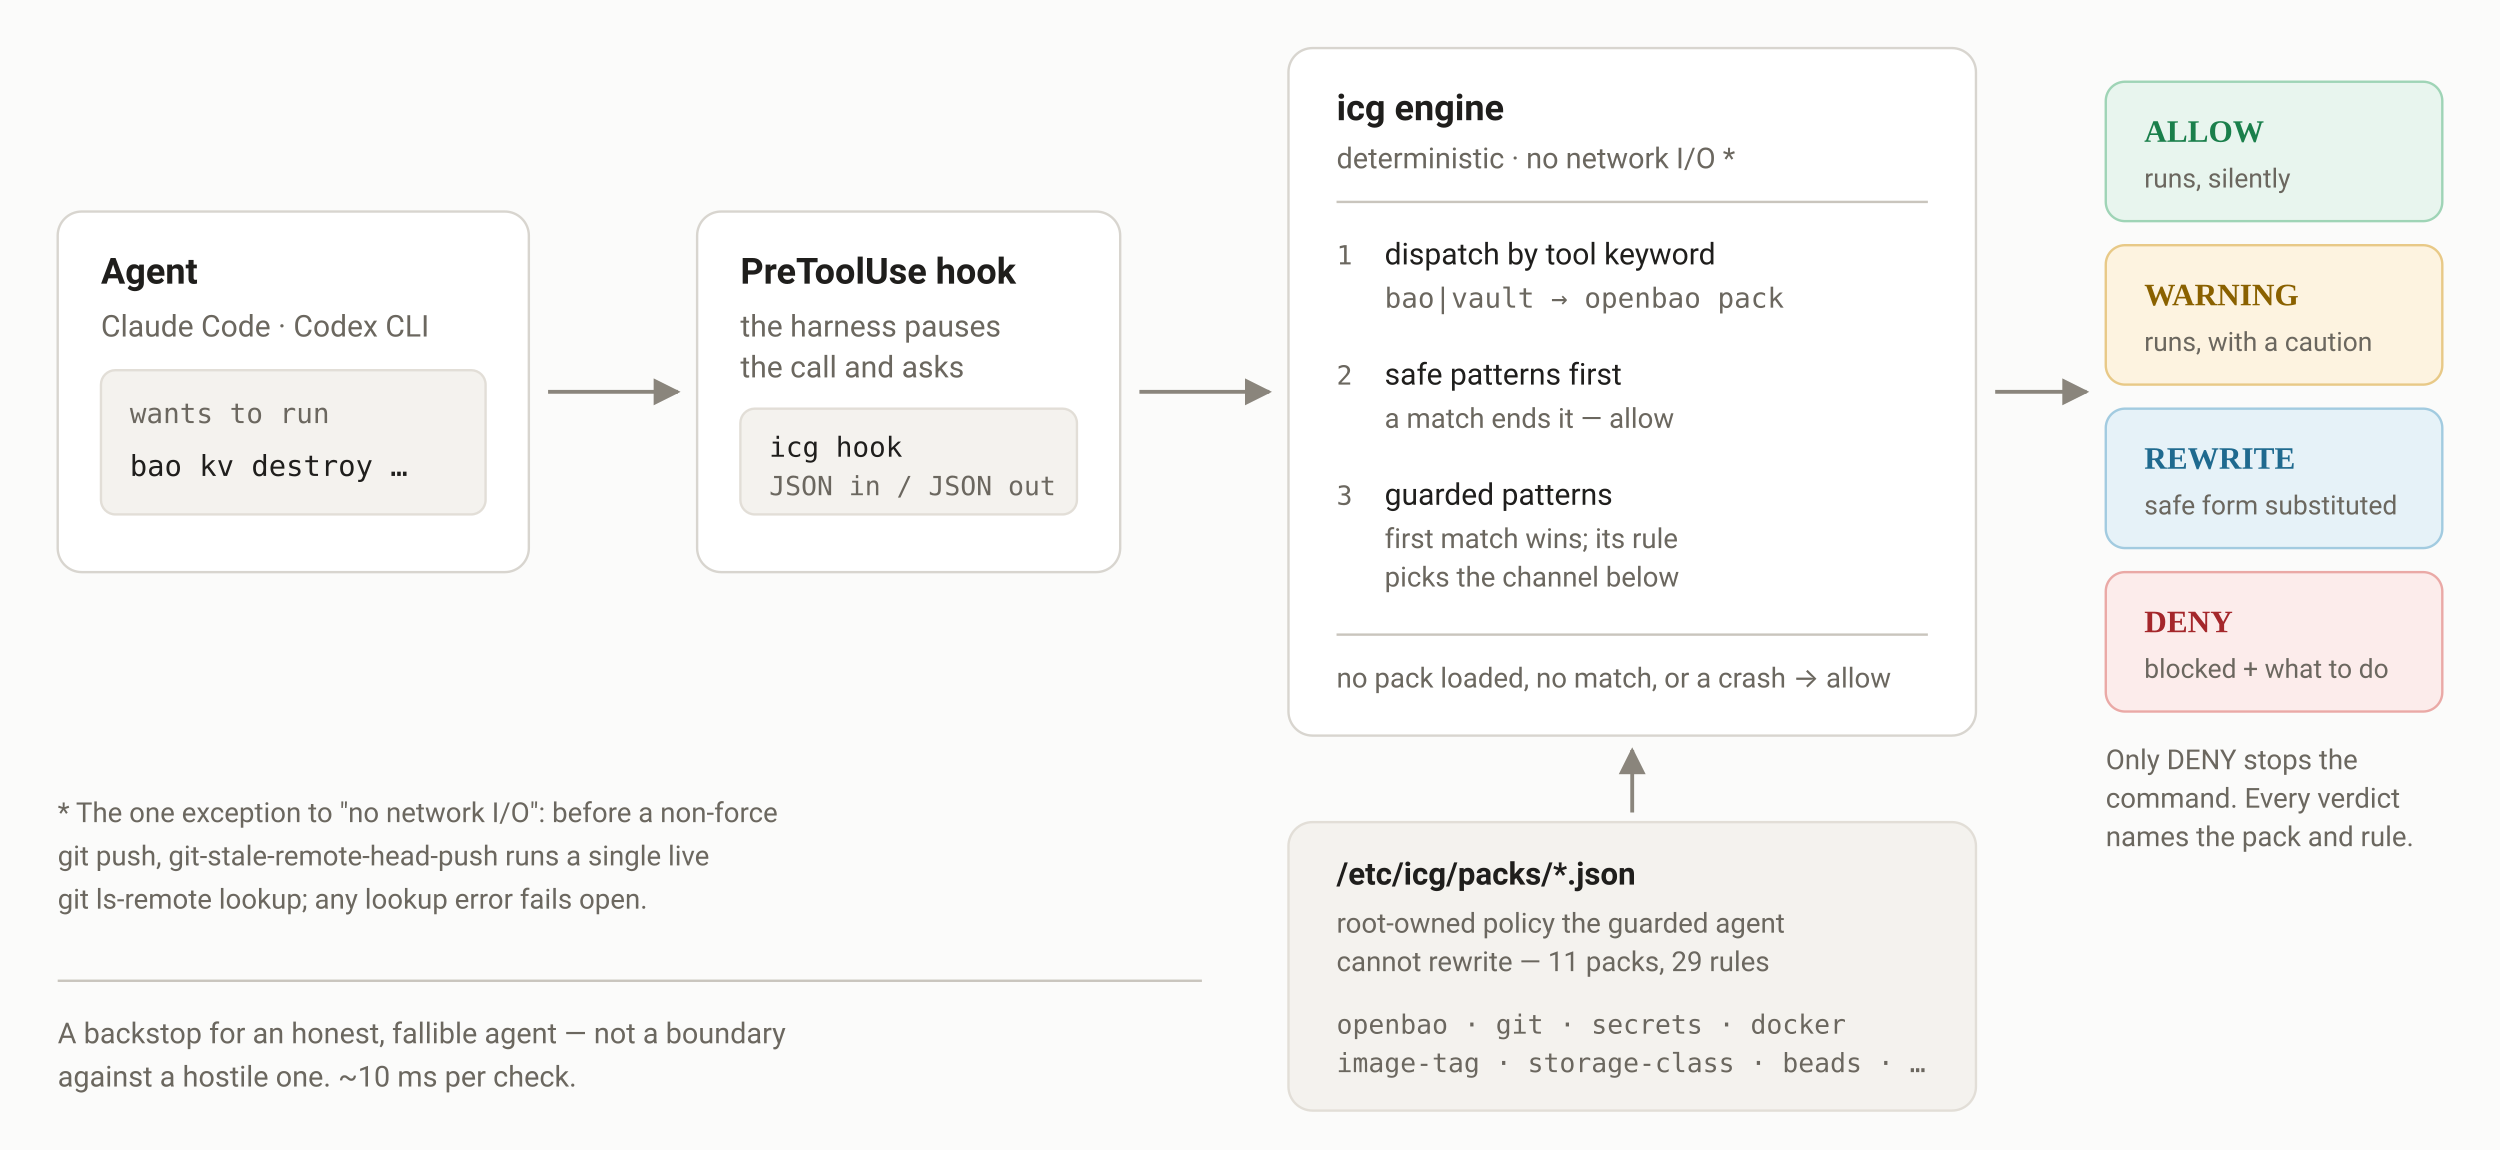
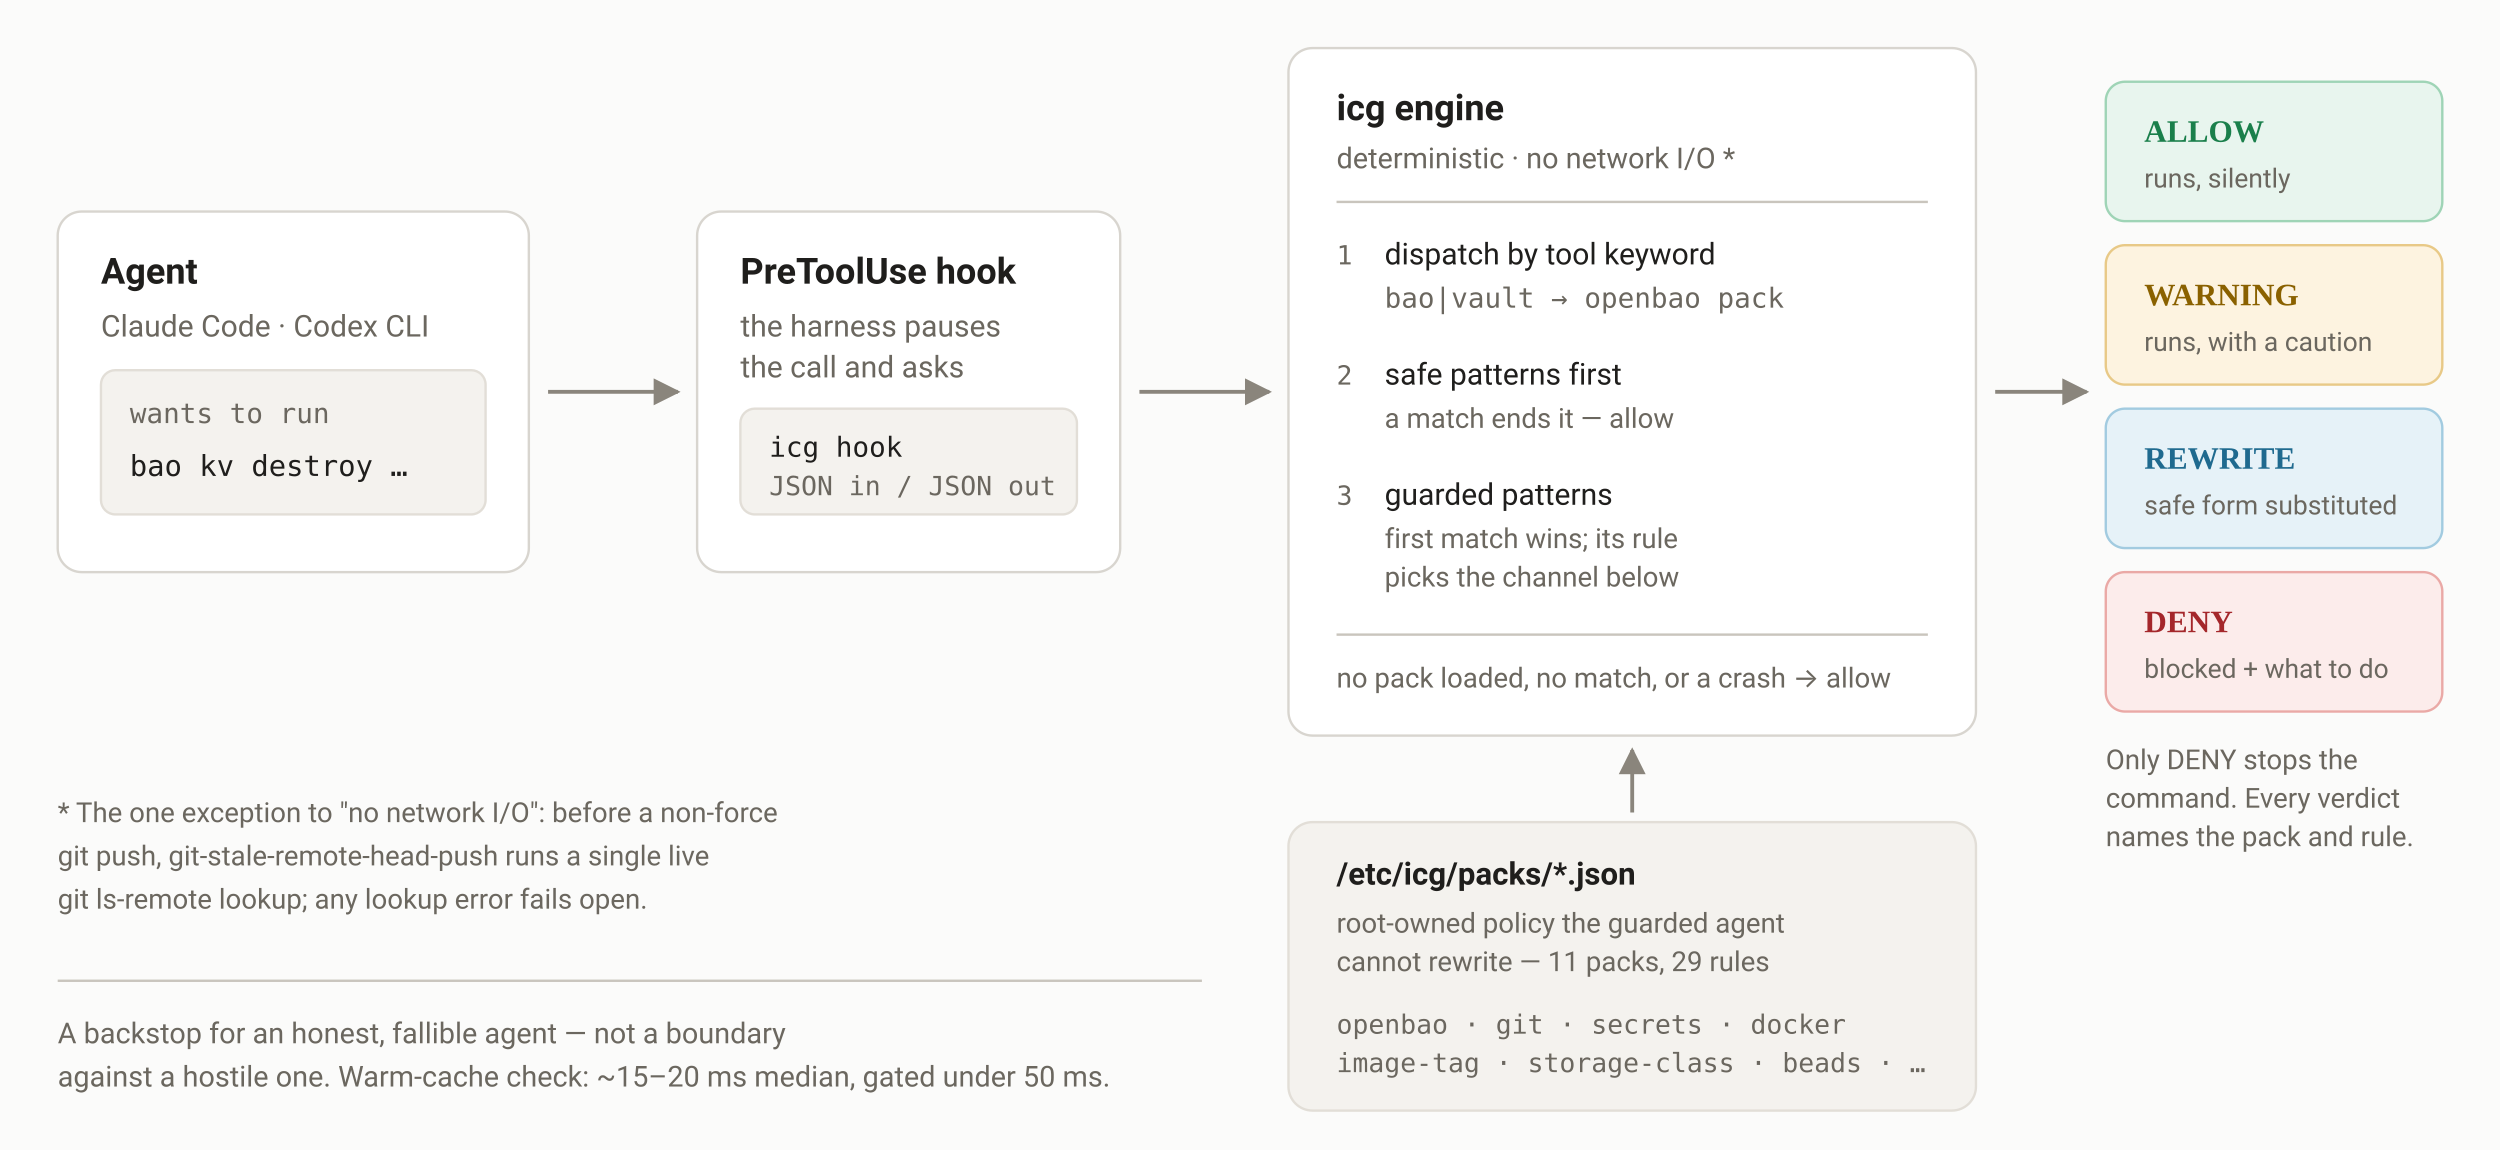
<svg xmlns="http://www.w3.org/2000/svg" viewBox="0 62 1040 478" width="1040" height="478" role="img" aria-labelledby="t d">
  <style>
    :root { color-scheme: light dark; }
    .bg    { fill: #fbfbfa; }
    .card  { fill: #ffffff; stroke: #d8d5cf; }
    .inner { fill: #f4f2ee; stroke: #e2ded7; }
    .t     { fill: #1f1e1c; font-family: ui-sans-serif, -apple-system, "Segoe UI", Roboto, sans-serif; }
    .m     { fill: #1f1e1c; font-family: ui-monospace, "SF Mono", "JetBrains Mono", Menlo, Consolas, monospace; }
    .dim   { fill: #6b675f; }
    .rule  { stroke: #c9c5bd; }
    .arrow { stroke: #8a857c; fill: none; }
    .head  { fill: #8a857c; }
    .allow  { fill: #1a7f4b; } .allowbg  { fill: #e8f5ee; stroke: #9fd4b6; }
    .warn   { fill: #8a6100; } .warnbg   { fill: #fdf3e0; stroke: #e8c987; }
    .rewr   { fill: #1f6a8f; } .rewrbg   { fill: #e6f2f8; stroke: #a2cbe0; }
    .deny   { fill: #a4272b; } .denybg   { fill: #fceceb; stroke: #eaa9a6; }
    @media (prefers-color-scheme: dark) {
      .bg    { fill: #16161a; }
      .card  { fill: #1e1e24; stroke: #34343d; }
      .inner { fill: #24242c; stroke: #34343d; }
      .t, .m { fill: #e8e6e3; }
      .dim   { fill: #9a958d; }
      .rule  { stroke: #3a3a44; }
      .arrow { stroke: #7c7a86; }
      .head  { fill: #7c7a86; }
      .allow  { fill: #6ed49b; } .allowbg  { fill: #14291f; stroke: #2f6b48; }
      .warn   { fill: #edc25c; } .warnbg   { fill: #2b2312; stroke: #6d5820; }
      .rewr   { fill: #7cc4e8; } .rewrbg   { fill: #12242e; stroke: #2c5a75; }
      .deny   { fill: #f08a86; } .denybg   { fill: #2d1615; stroke: #7a3330; }
    }
  </style>
  <rect class="bg" width="1040" height="560" />
  <defs>
    <marker id="a" viewBox="0 0 10 10" refX="9" refY="5" markerWidth="7" markerHeight="7" orient="auto">
      <path class="head" d="M0 0 L10 5 L0 10 z" />
    </marker>
  </defs>
  <rect class="card" x="24" y="150" width="196" height="150" rx="10" />
  <text class="t" x="42" y="180" font-size="15" font-weight="600">Agent</text>
  <text class="dim t" x="42" y="202" font-size="12.5">Claude Code · Codex CLI</text>
  <rect class="inner" x="42" y="216" width="160" height="60" rx="6" />
  <text class="m dim" x="54" y="238" font-size="11.5">wants to run</text>
  <text class="m" x="54" y="260" font-size="12">bao kv destroy …</text>
  <path class="arrow" d="M228 225 L282 225" marker-end="url(#a)" stroke-width="1.6" />
  <rect class="card" x="290" y="150" width="176" height="150" rx="10" />
  <text class="t" x="308" y="180" font-size="15" font-weight="600">PreToolUse hook</text>
  <text class="dim t" x="308" y="202" font-size="12.5">the harness pauses</text>
  <text class="dim t" x="308" y="219" font-size="12.5">the call and asks</text>
  <rect class="inner" x="308" y="232" width="140" height="44" rx="6" />
  <text class="m" x="320" y="252" font-size="11.5">icg hook</text>
  <text class="m dim" x="320" y="268" font-size="11">JSON in / JSON out</text>
  <path class="arrow" d="M474 225 L528 225" marker-end="url(#a)" stroke-width="1.6" />
  <rect class="card" x="536" y="82" width="286" height="286" rx="10" />
  <text class="t" x="556" y="112" font-size="15" font-weight="600">icg engine</text>
  <text class="dim t" x="556" y="132" font-size="12">deterministic · no network I/O *</text>
  <line class="rule" x1="556" y1="146" x2="802" y2="146" stroke-width="1" />
  <text class="dim m" x="556" y="172" font-size="11">1</text>
  <text class="t" x="576" y="172" font-size="12.5">dispatch by tool keyword</text>
  <text class="m dim" x="576" y="190" font-size="11.5">bao|vault → openbao pack</text>
  <text class="dim m" x="556" y="222" font-size="11">2</text>
  <text class="t" x="576" y="222" font-size="12.5">safe patterns first</text>
  <text class="dim t" x="576" y="240" font-size="11.5">a match ends it — allow</text>
  <text class="dim m" x="556" y="272" font-size="11">3</text>
  <text class="t" x="576" y="272" font-size="12.5">guarded patterns</text>
  <text class="dim t" x="576" y="290" font-size="11.5">first match wins; its rule</text>
  <text class="dim t" x="576" y="306" font-size="11.5">picks the channel below</text>
  <line class="rule" x1="556" y1="326" x2="802" y2="326" stroke-width="1" />
  <text class="dim t" x="556" y="348" font-size="11.5">no pack loaded, no match, or a crash → allow</text>
  <rect class="inner" x="536" y="404" width="286" height="120" rx="10" />
  <text class="t" x="556" y="430" font-size="13" font-weight="600">/etc/icg/packs/*.json</text>
  <text class="dim t" x="556" y="450" font-size="11.5">root-owned policy the guarded agent</text>
  <text class="dim t" x="556" y="466" font-size="11.5">cannot rewrite — 11 packs, 29 rules</text>
  <text class="m dim" x="556" y="492" font-size="11">openbao · git · secrets · docker</text>
  <text class="m dim" x="556" y="508" font-size="11">image-tag · storage-class · beads · …</text>
  <path class="arrow" d="M679 400 L679 374" marker-end="url(#a)" stroke-width="1.6" />
  <path class="arrow" d="M830 225 L868 225" marker-end="url(#a)" stroke-width="1.6" />
  <rect class="allowbg" x="876" y="96" width="140" height="58" rx="8" />
  <text class="allow" x="892" y="121" font-size="13" font-weight="700">ALLOW</text>
  <text class="dim t" x="892" y="140" font-size="11">runs, silently</text>
  <rect class="warnbg" x="876" y="164" width="140" height="58" rx="8" />
  <text class="warn" x="892" y="189" font-size="13" font-weight="700">WARNING</text>
  <text class="dim t" x="892" y="208" font-size="11">runs, with a caution</text>
  <rect class="rewrbg" x="876" y="232" width="140" height="58" rx="8" />
  <text class="rewr" x="892" y="257" font-size="13" font-weight="700">REWRITE</text>
  <text class="dim t" x="892" y="276" font-size="11">safe form substituted</text>
  <rect class="denybg" x="876" y="300" width="140" height="58" rx="8" />
  <text class="deny" x="892" y="325" font-size="13" font-weight="700">DENY</text>
  <text class="dim t" x="892" y="344" font-size="11">blocked + what to do</text>
  <text class="dim t" x="876" y="382" font-size="11.5">Only DENY stops the</text>
  <text class="dim t" x="876" y="398" font-size="11.5">command. Every verdict</text>
  <text class="dim t" x="876" y="414" font-size="11.5">names the pack and rule.</text>
  <text class="dim t" x="24" y="404" font-size="11.5">* The one exception to "no network I/O": before a non-force</text>
  <text class="dim t" x="24" y="422" font-size="11.5">git push, git-stale-remote-head-push runs a single live</text>
  <text class="dim t" x="24" y="440" font-size="11.5">git ls-remote lookup; any lookup error fails open.</text>
  <line class="rule" x1="24" y1="470" x2="500" y2="470" stroke-width="1" />
  <text class="dim t" x="24" y="496" font-size="12">A backstop for an honest, fallible agent — not a boundary</text>
-   <text class="dim t" x="24" y="514" font-size="12">against a hostile one. ~10 ms per check.</text>
+   <text class="dim t" x="24" y="514" font-size="12">against a hostile one. Warm-cache check: ~15–20 ms median, gated under 50 ms.</text>
</svg>
